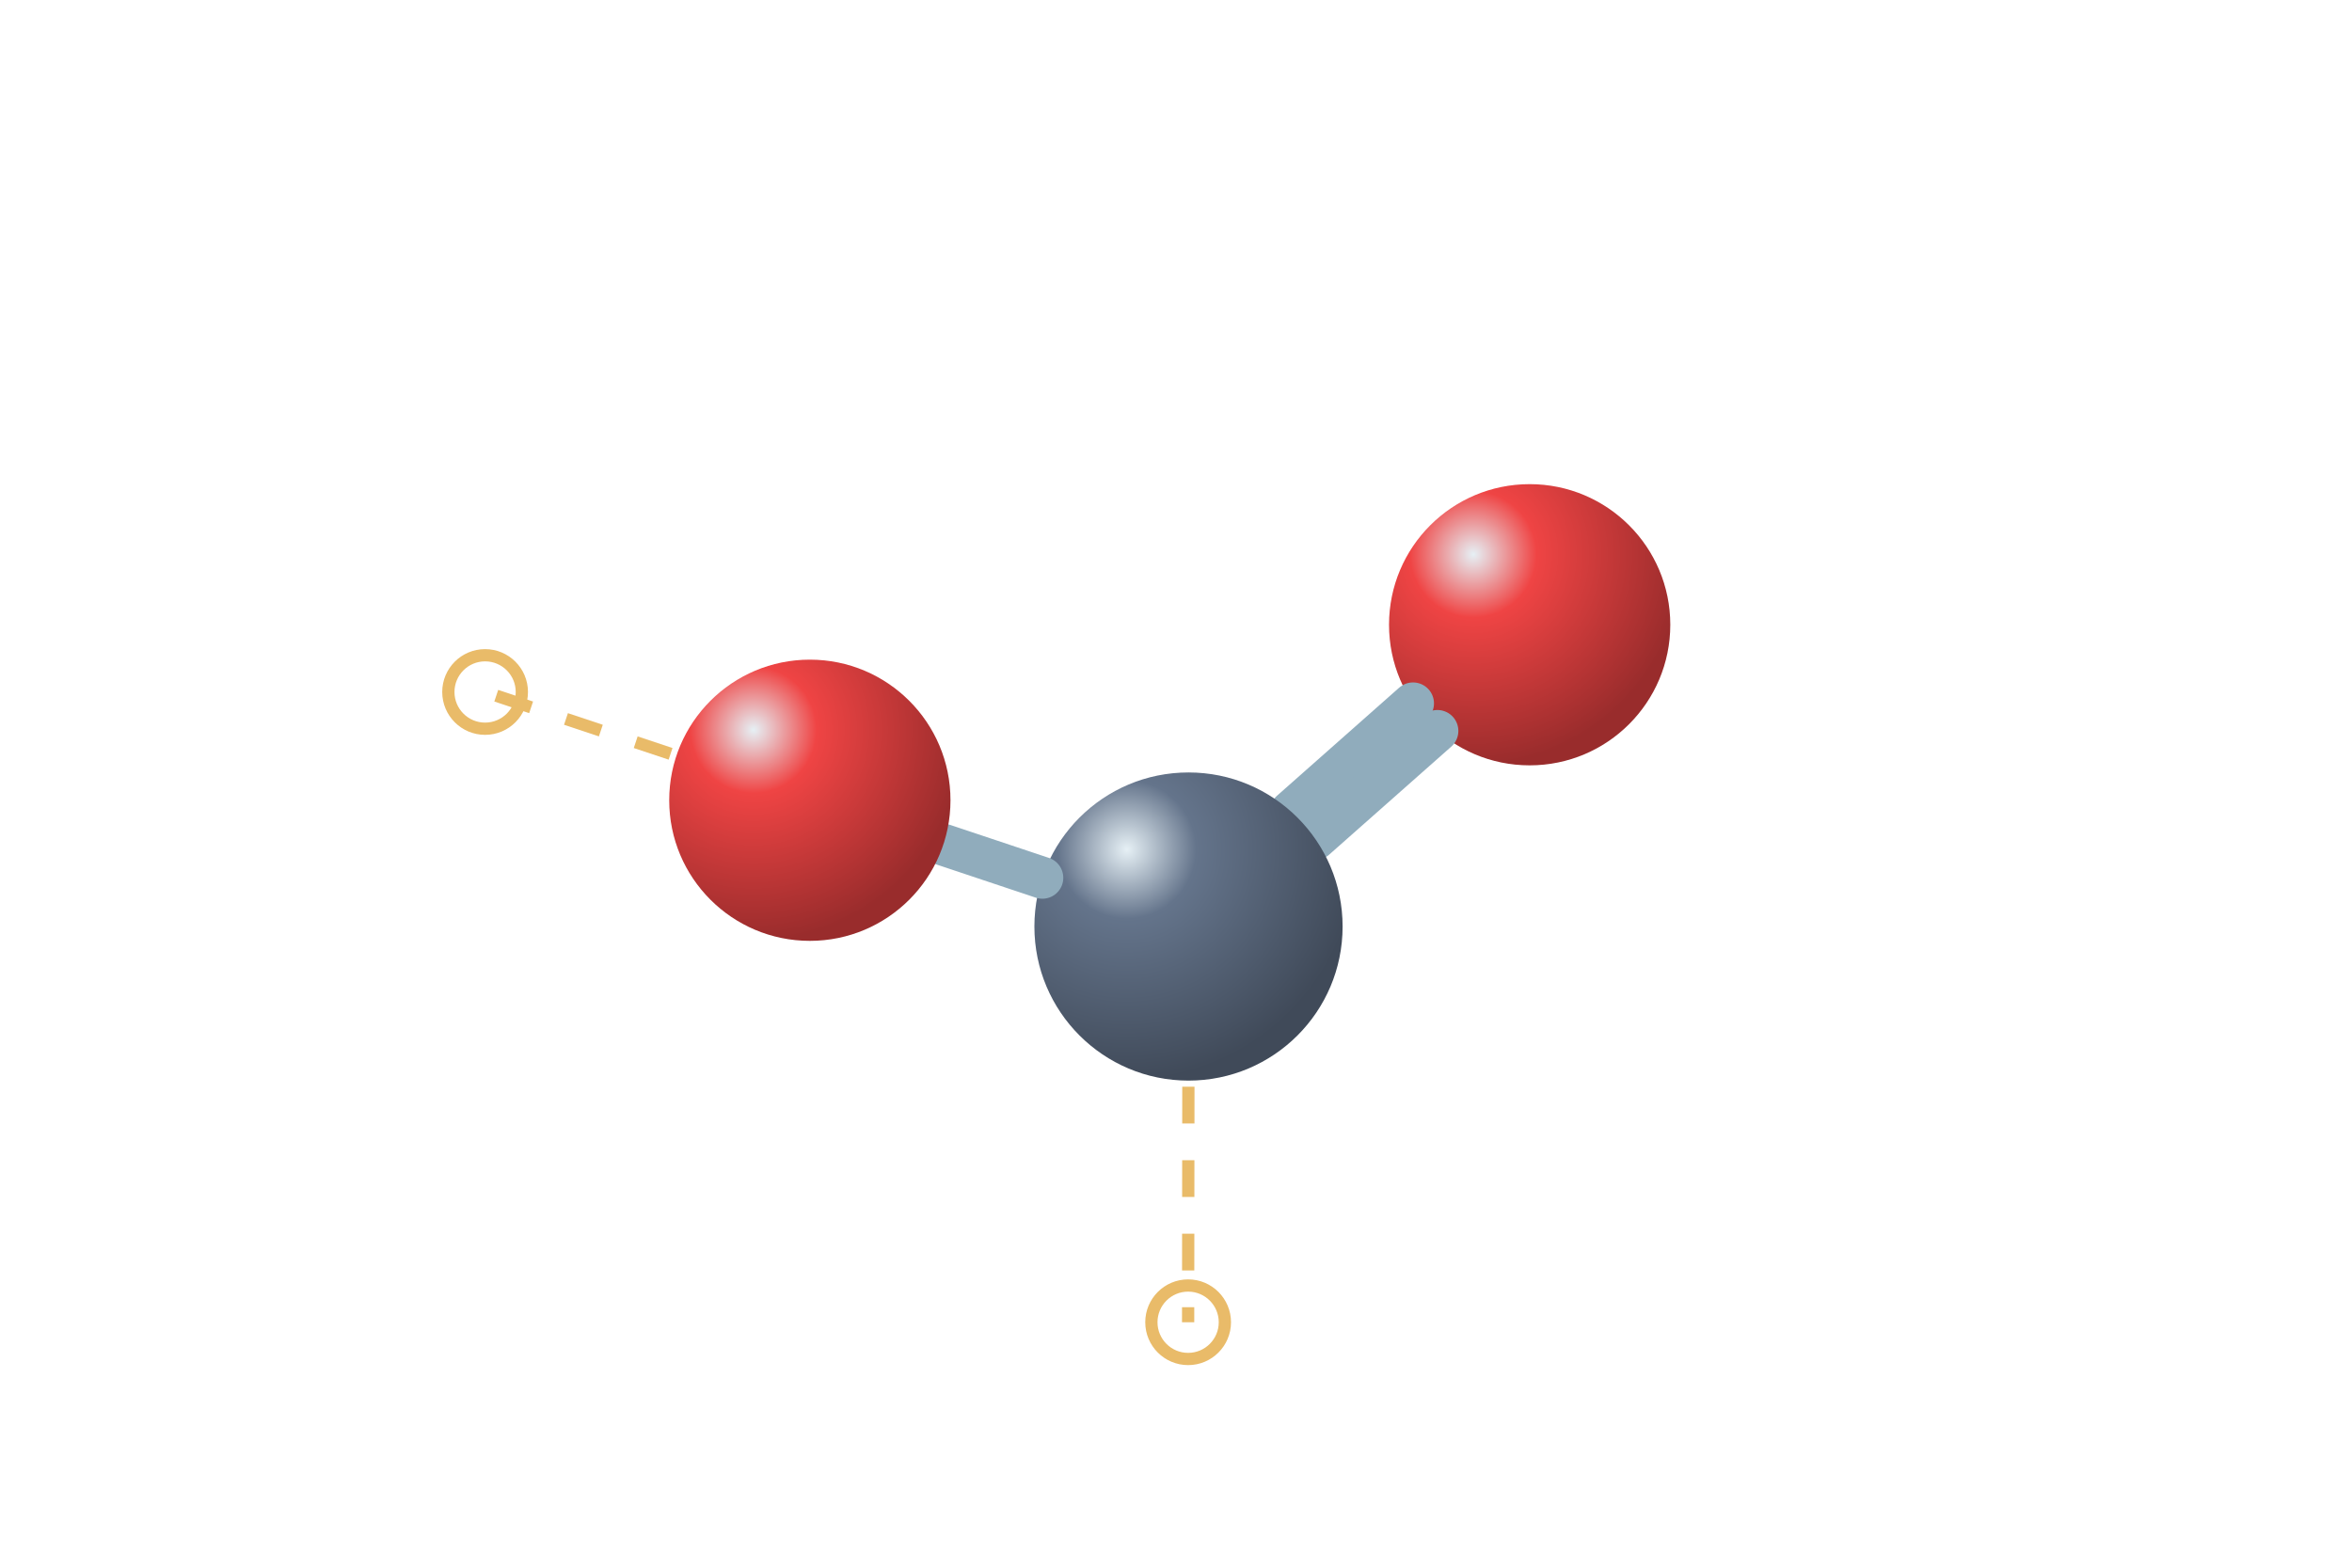
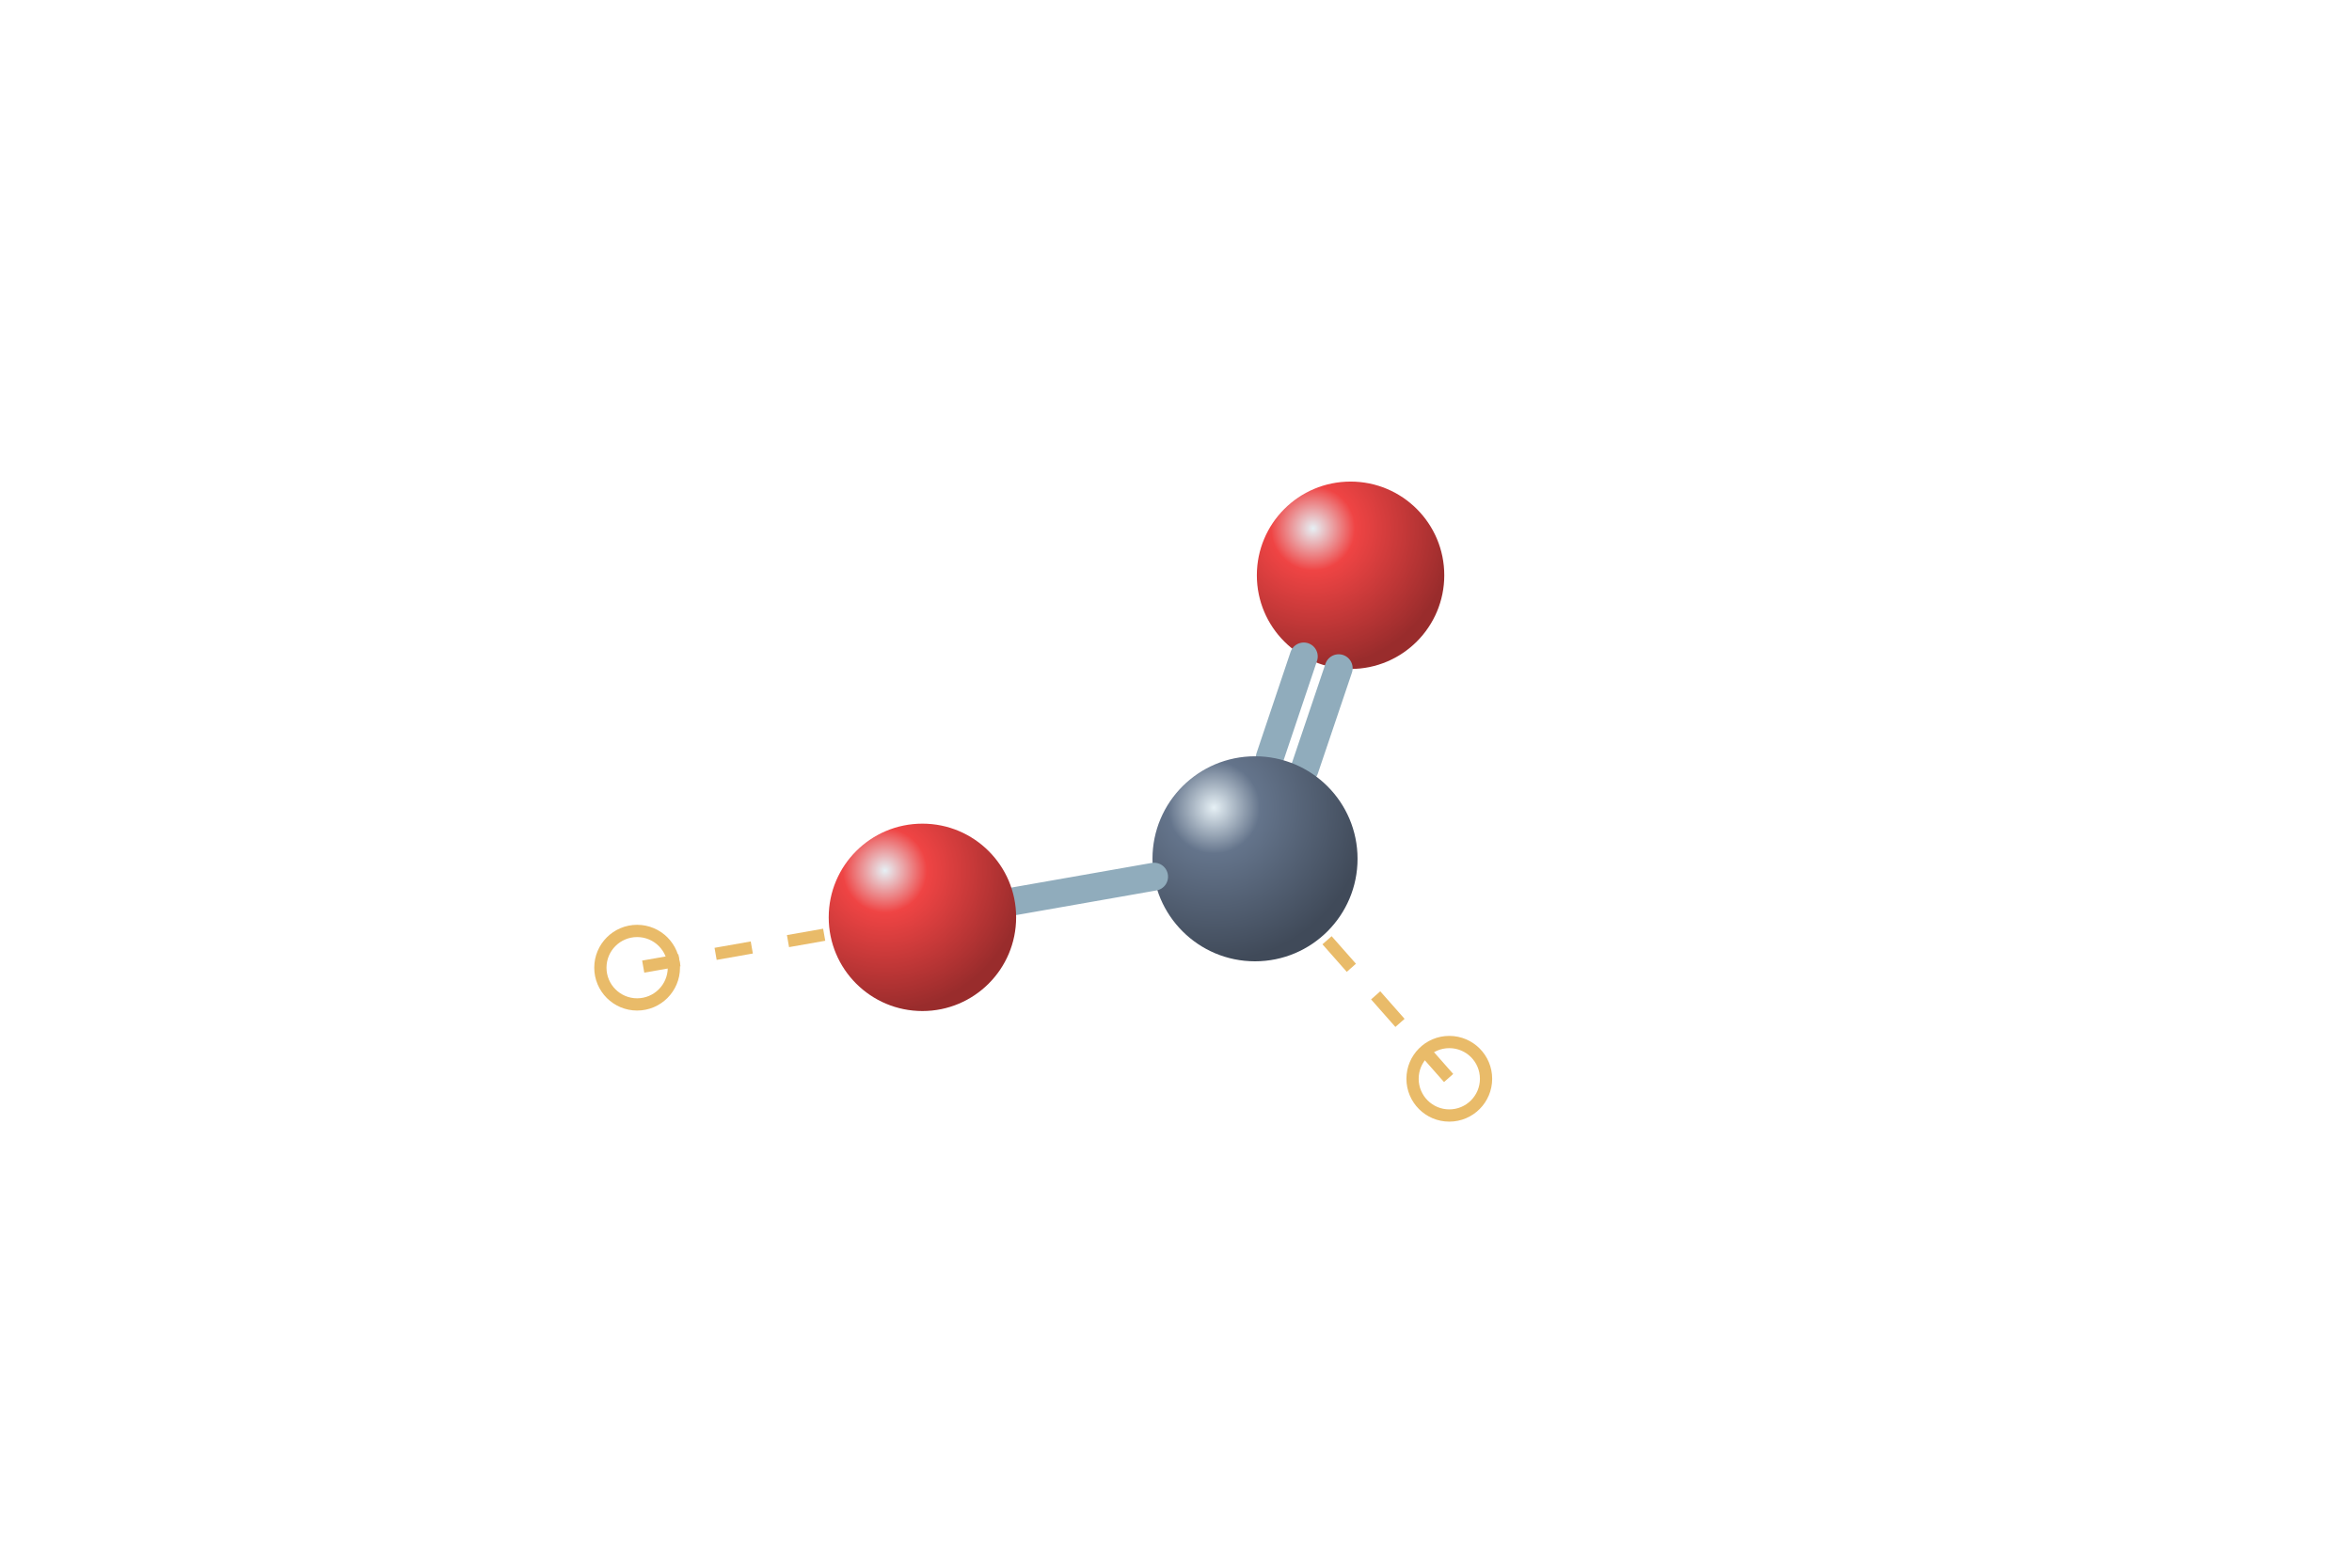
- <svg xmlns="http://www.w3.org/2000/svg" viewBox="0 0 192 128">
+ <svg xmlns="http://www.w3.org/2000/svg" data-canonical-part-view="true" data-part-view-pitch="-0.261799" data-part-view-yaw="0.000000" data-part-view-roll="0.523599" viewBox="0 0 192 128">
  <defs>
    <radialGradient id="C" cx="30%" cy="25%" r="75%">
      <stop stop-color="#e6f0f5" />
      <stop offset=".3" stop-color="#64748b" />
      <stop offset="1" stop-color="#404a59" />
    </radialGradient>
    <radialGradient id="O" cx="30%" cy="25%" r="75%">
      <stop stop-color="#e6f0f5" />
      <stop offset=".3" stop-color="#ef4444" />
      <stop offset="1" stop-color="#992c2c" />
    </radialGradient>
  </defs>
-   <circle cx="96.99" cy="107.96" r="3" fill="none" stroke="#e9bb69" />
-   <path d="M97.01 88.73L96.99 107.96" stroke="#e9bb69" stroke-dasharray="3 3" />
-   <circle cx="124.87" cy="51.01" r="11.48" fill="url(#O)" />
-   <path d="M105.38 66.25L115.35 57.43" stroke="#90acbc" stroke-width="3.42" stroke-linecap="round" />
-   <path d="M107.37 68.5L117.34 59.68" stroke="#90acbc" stroke-width="3.42" stroke-linecap="round" />
-   <circle cx="97.02" cy="75.65" r="12.58" fill="url(#C)" />
-   <path d="M85.09 71.67L77.01 68.97" stroke="#90acbc" stroke-width="3.42" stroke-linecap="round" />
-   <circle cx="66.11" cy="65.34" r="11.48" fill="url(#O)" />
-   <path d="M54.74 61.55L39.6 56.5" stroke="#e9bb69" stroke-dasharray="3 3" />
-   <circle cx="39.6" cy="56.5" r="3" fill="none" stroke="#e9bb69" />
+   <circle data-atom-index="1" cx="110.25" cy="46.97" r="7.65" fill="url(#O)" />
+   <path d="M103.66 61.84L106.43 53.6" stroke="#90acbc" stroke-width="2.28" stroke-linecap="round" />
+   <path d="M106.5 62.79L109.28 54.56" stroke="#90acbc" stroke-width="2.28" stroke-linecap="round" />
+   <circle data-atom-index="0" cx="102.45" cy="70.12" r="8.37" fill="url(#C)" />
+   <path data-attachment-ray="true" data-port-index="0" d="M108.33 76.77L118.31 88.08" stroke="#e9bb69" stroke-dasharray="3 3" />
+   <path d="M94.21 71.58L82.83 73.58" stroke="#90acbc" stroke-width="2.28" stroke-linecap="round" />
+   <circle data-attachment-marker="true" data-port-index="0" cx="118.31" cy="88.08" r="3" fill="none" stroke="#e9bb69" />
+   <circle data-atom-index="2" cx="75.3" cy="74.9" r="7.65" fill="url(#O)" />
+   <path data-attachment-ray="true" data-port-index="1" d="M67.28 76.32L52.01 79.01" stroke="#e9bb69" stroke-dasharray="3 3" />
+   <circle data-attachment-marker="true" data-port-index="1" cx="52.01" cy="79.01" r="3" fill="none" stroke="#e9bb69" />
</svg>
